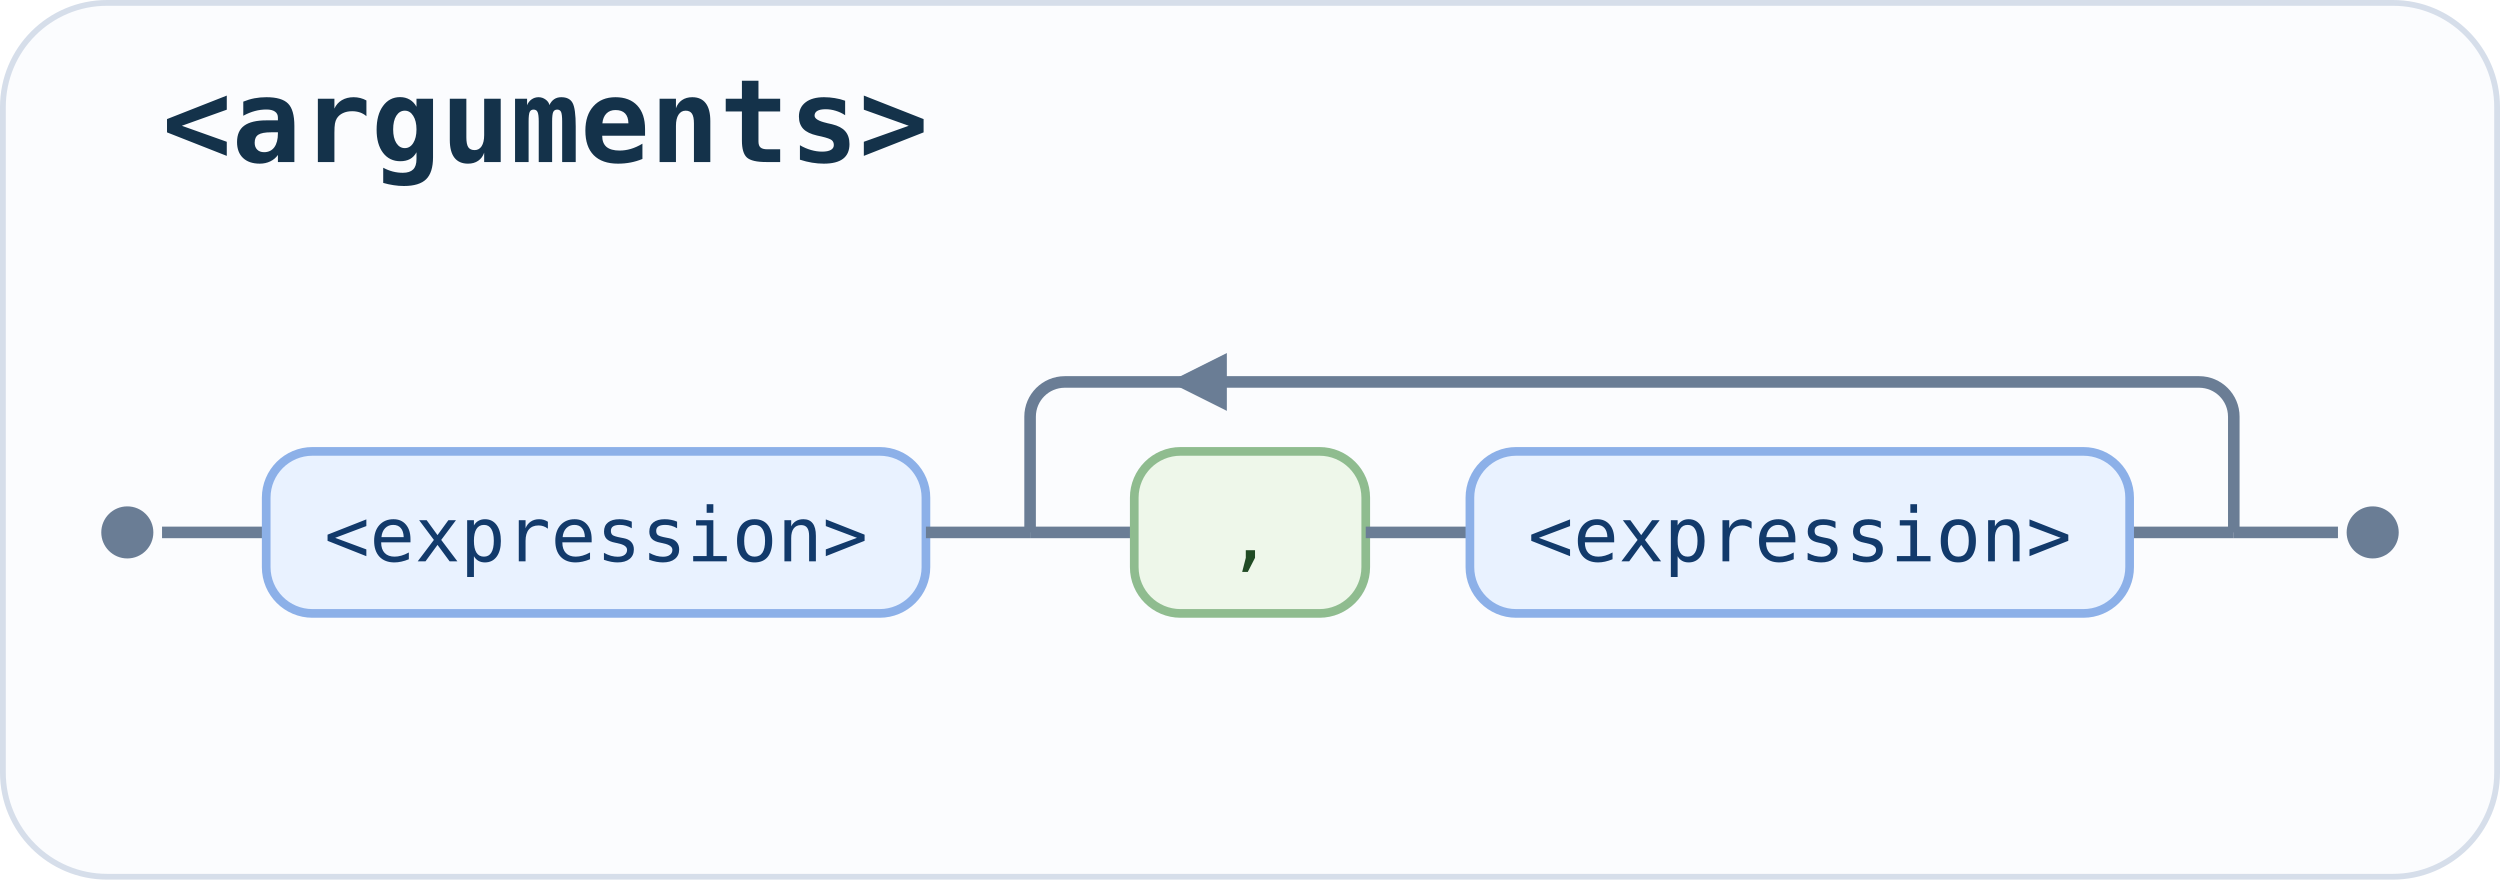
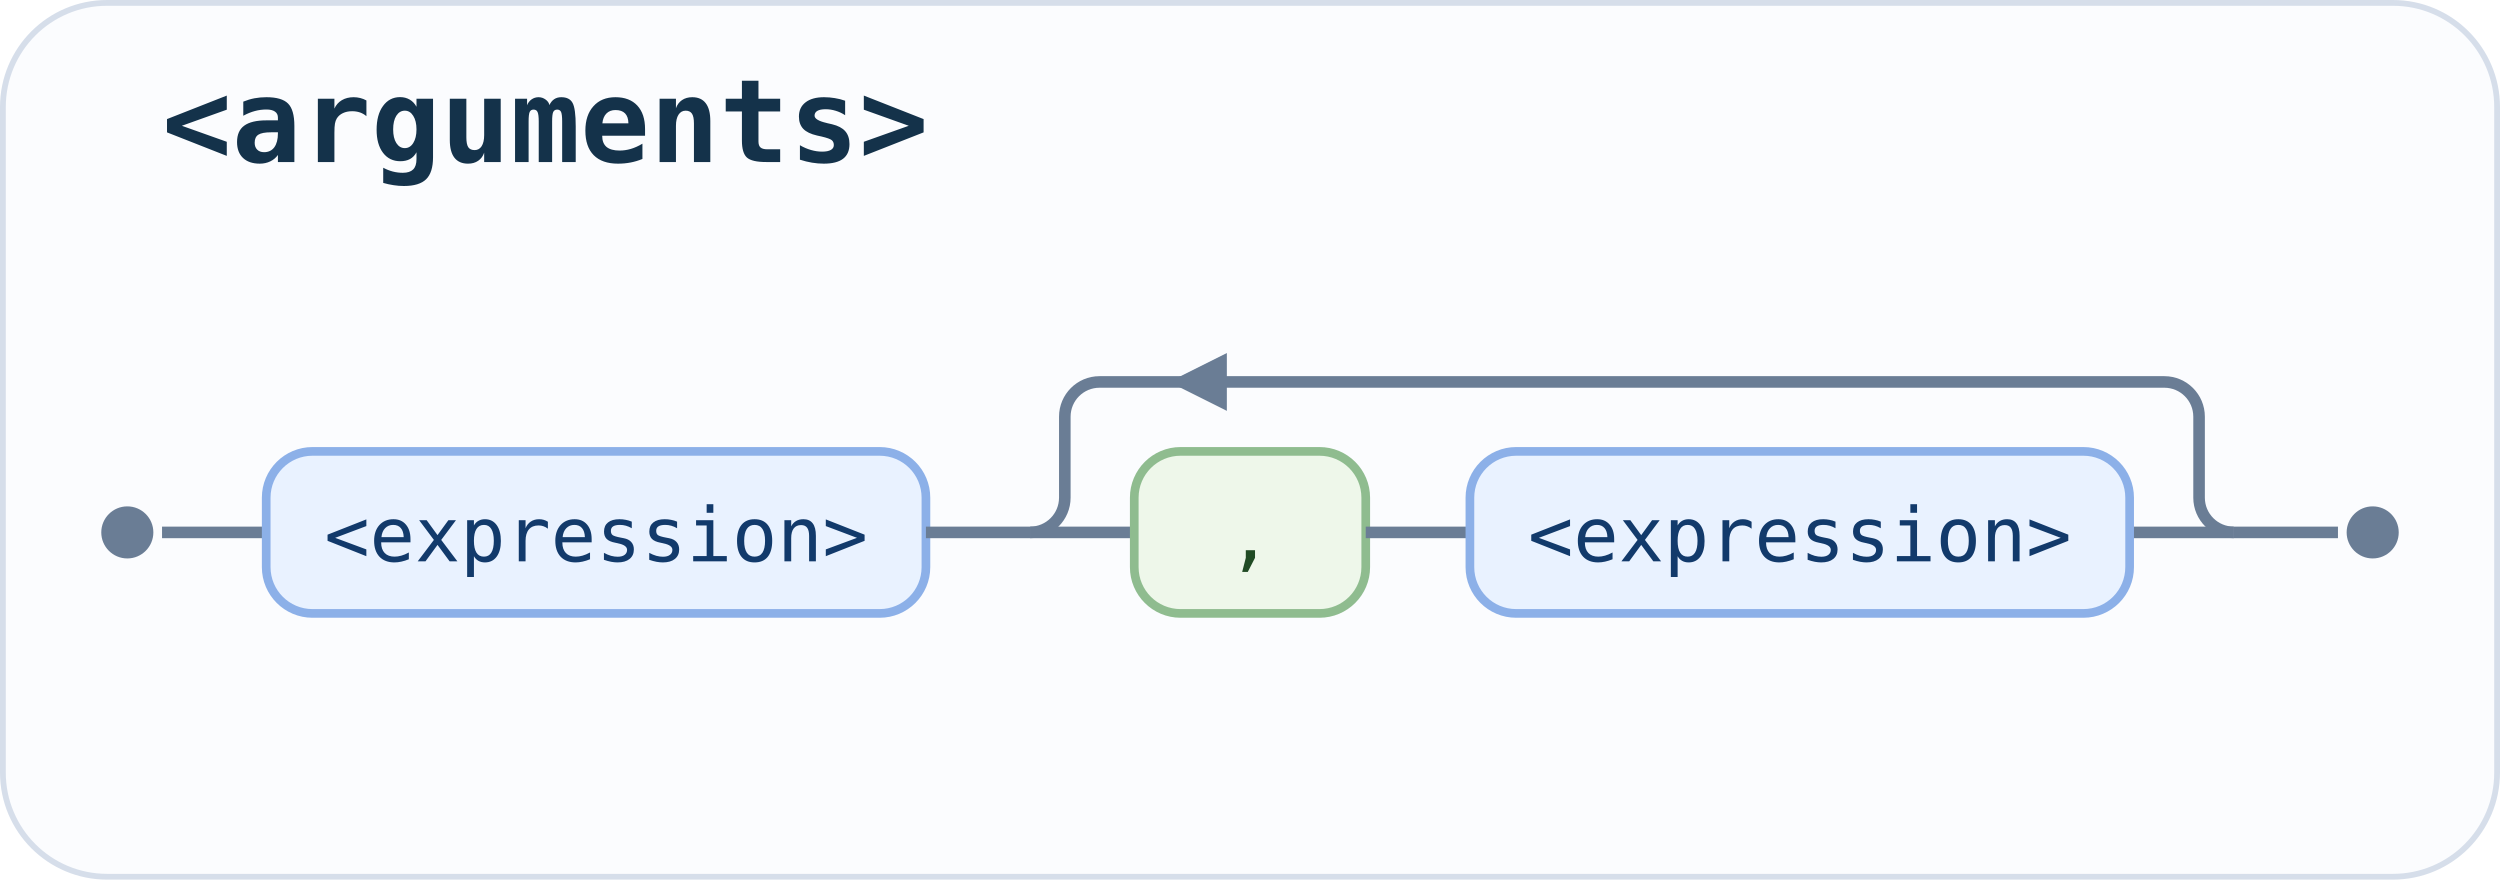
<svg xmlns="http://www.w3.org/2000/svg" width="432" height="152" viewBox="0 0 432 152" role="img" aria-labelledby="title-arguments desc-arguments">
  <rect x="0.5" y="0.5" width="431" height="151" rx="18" fill="#fbfcfe" stroke="#d6deea" />
  <text x="28" y="28" fill="#14324a" font-family="ui-monospace, SFMono-Regular, Menlo, Consolas, monospace" font-size="20" font-weight="700">&lt;arguments&gt;</text>
  <line x1="28" y1="92" x2="46" y2="92" stroke="#6a7d95" stroke-width="2" />
  <rect x="46" y="78" width="114" height="28" rx="8" fill="#e9f2ff" stroke="#8cb0e8" stroke-width="1.5" />
  <text x="103.0" y="97" text-anchor="middle" fill="#123a6b" font-family="ui-monospace, SFMono-Regular, Menlo, Consolas, monospace" font-size="13">&lt;expression&gt;</text>
  <line x1="160" y1="92" x2="178" y2="92" stroke="#6a7d95" stroke-width="2" />
  <line x1="178" y1="92" x2="196" y2="92" stroke="#6a7d95" stroke-width="2" />
  <line x1="368" y1="92" x2="386" y2="92" stroke="#6a7d95" stroke-width="2" />
  <rect x="196" y="78" width="40" height="28" rx="8" fill="#eef7ea" stroke="#8fbc8f" stroke-width="1.5" />
  <text x="216.0" y="97" text-anchor="middle" fill="#204b24" font-family="ui-monospace, SFMono-Regular, Menlo, Consolas, monospace" font-size="13">,</text>
  <line x1="236" y1="92" x2="254" y2="92" stroke="#6a7d95" stroke-width="2" />
  <rect x="254" y="78" width="114" height="28" rx="8" fill="#e9f2ff" stroke="#8cb0e8" stroke-width="1.5" />
  <text x="311.0" y="97" text-anchor="middle" fill="#123a6b" font-family="ui-monospace, SFMono-Regular, Menlo, Consolas, monospace" font-size="13">&lt;expression&gt;</text>
-   <path d="M 178 92 L 178 72 A 6 6 0 0 1 184 66 L 380 66 A 6 6 0 0 1 386 72 L 386 92" fill="none" stroke="#6a7d95" stroke-width="2" />
+   <path d="M 178 92 A 6 6 0 0 0 184 86 L 184 72 A 6 6 0 0 1 190 66 L 374 66 A 6 6 0 0 1 380 72 L 380 86 A 6 6 0 0 0 386 92" fill="none" stroke="#6a7d95" stroke-width="2" />
  <polygon points="212,61 202,66 212,71" fill="#6a7d95" />
  <line x1="386" y1="92" x2="404" y2="92" stroke="#6a7d95" stroke-width="2" />
  <circle cx="22" cy="92" r="4.5" fill="#6a7d95" />
  <circle cx="410" cy="92" r="4.5" fill="#6a7d95" />
</svg>
